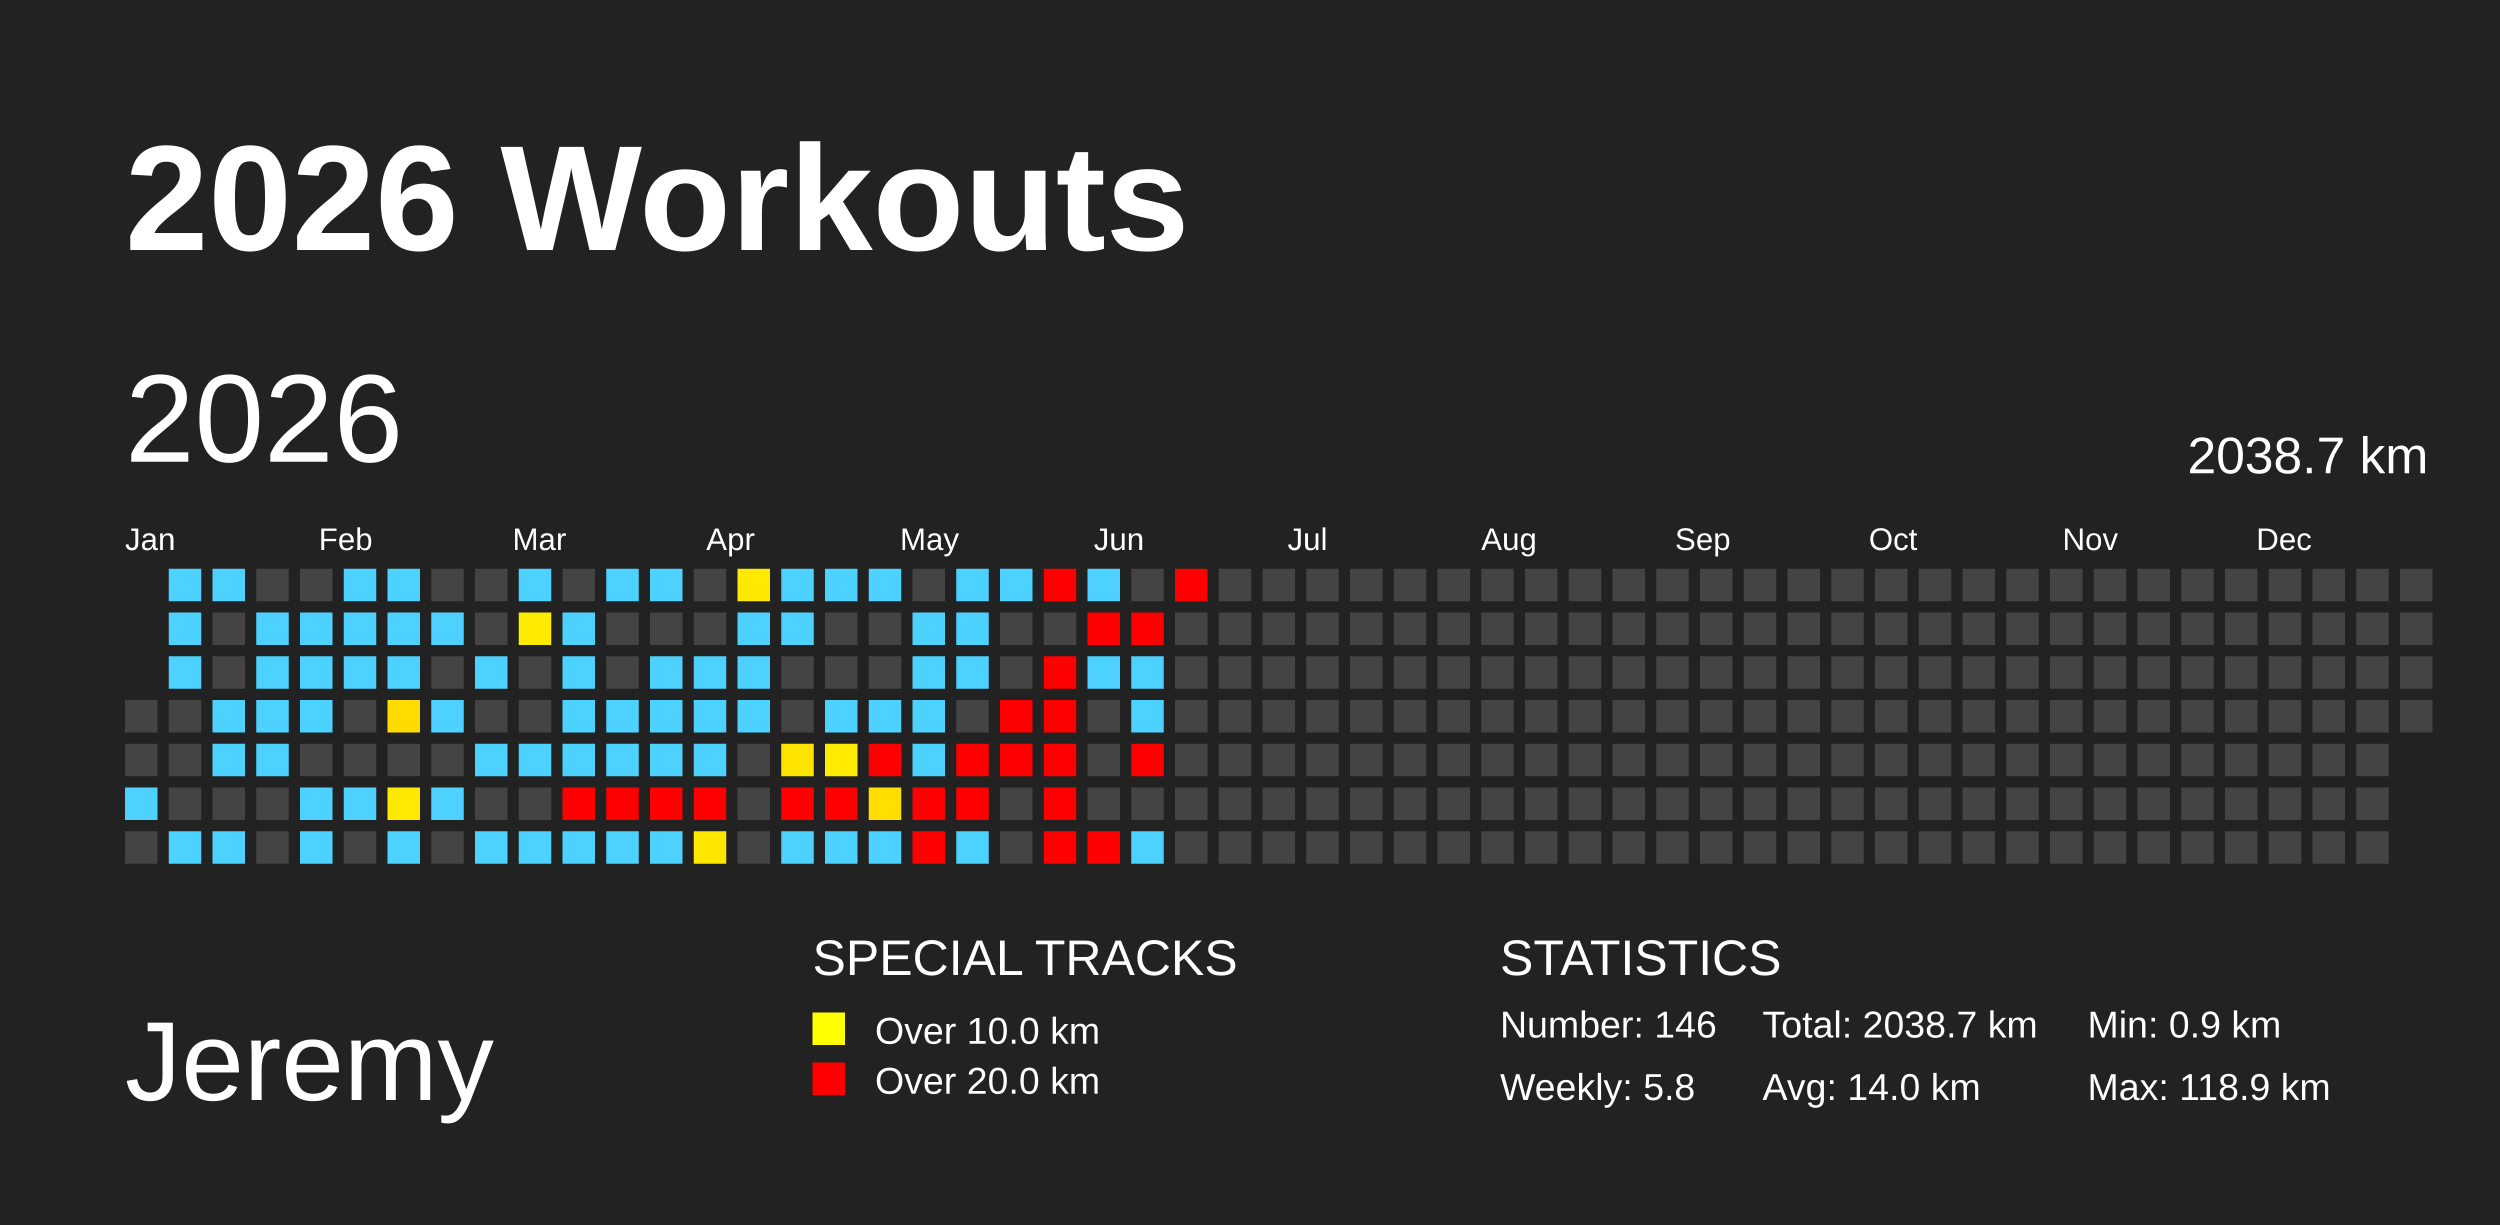
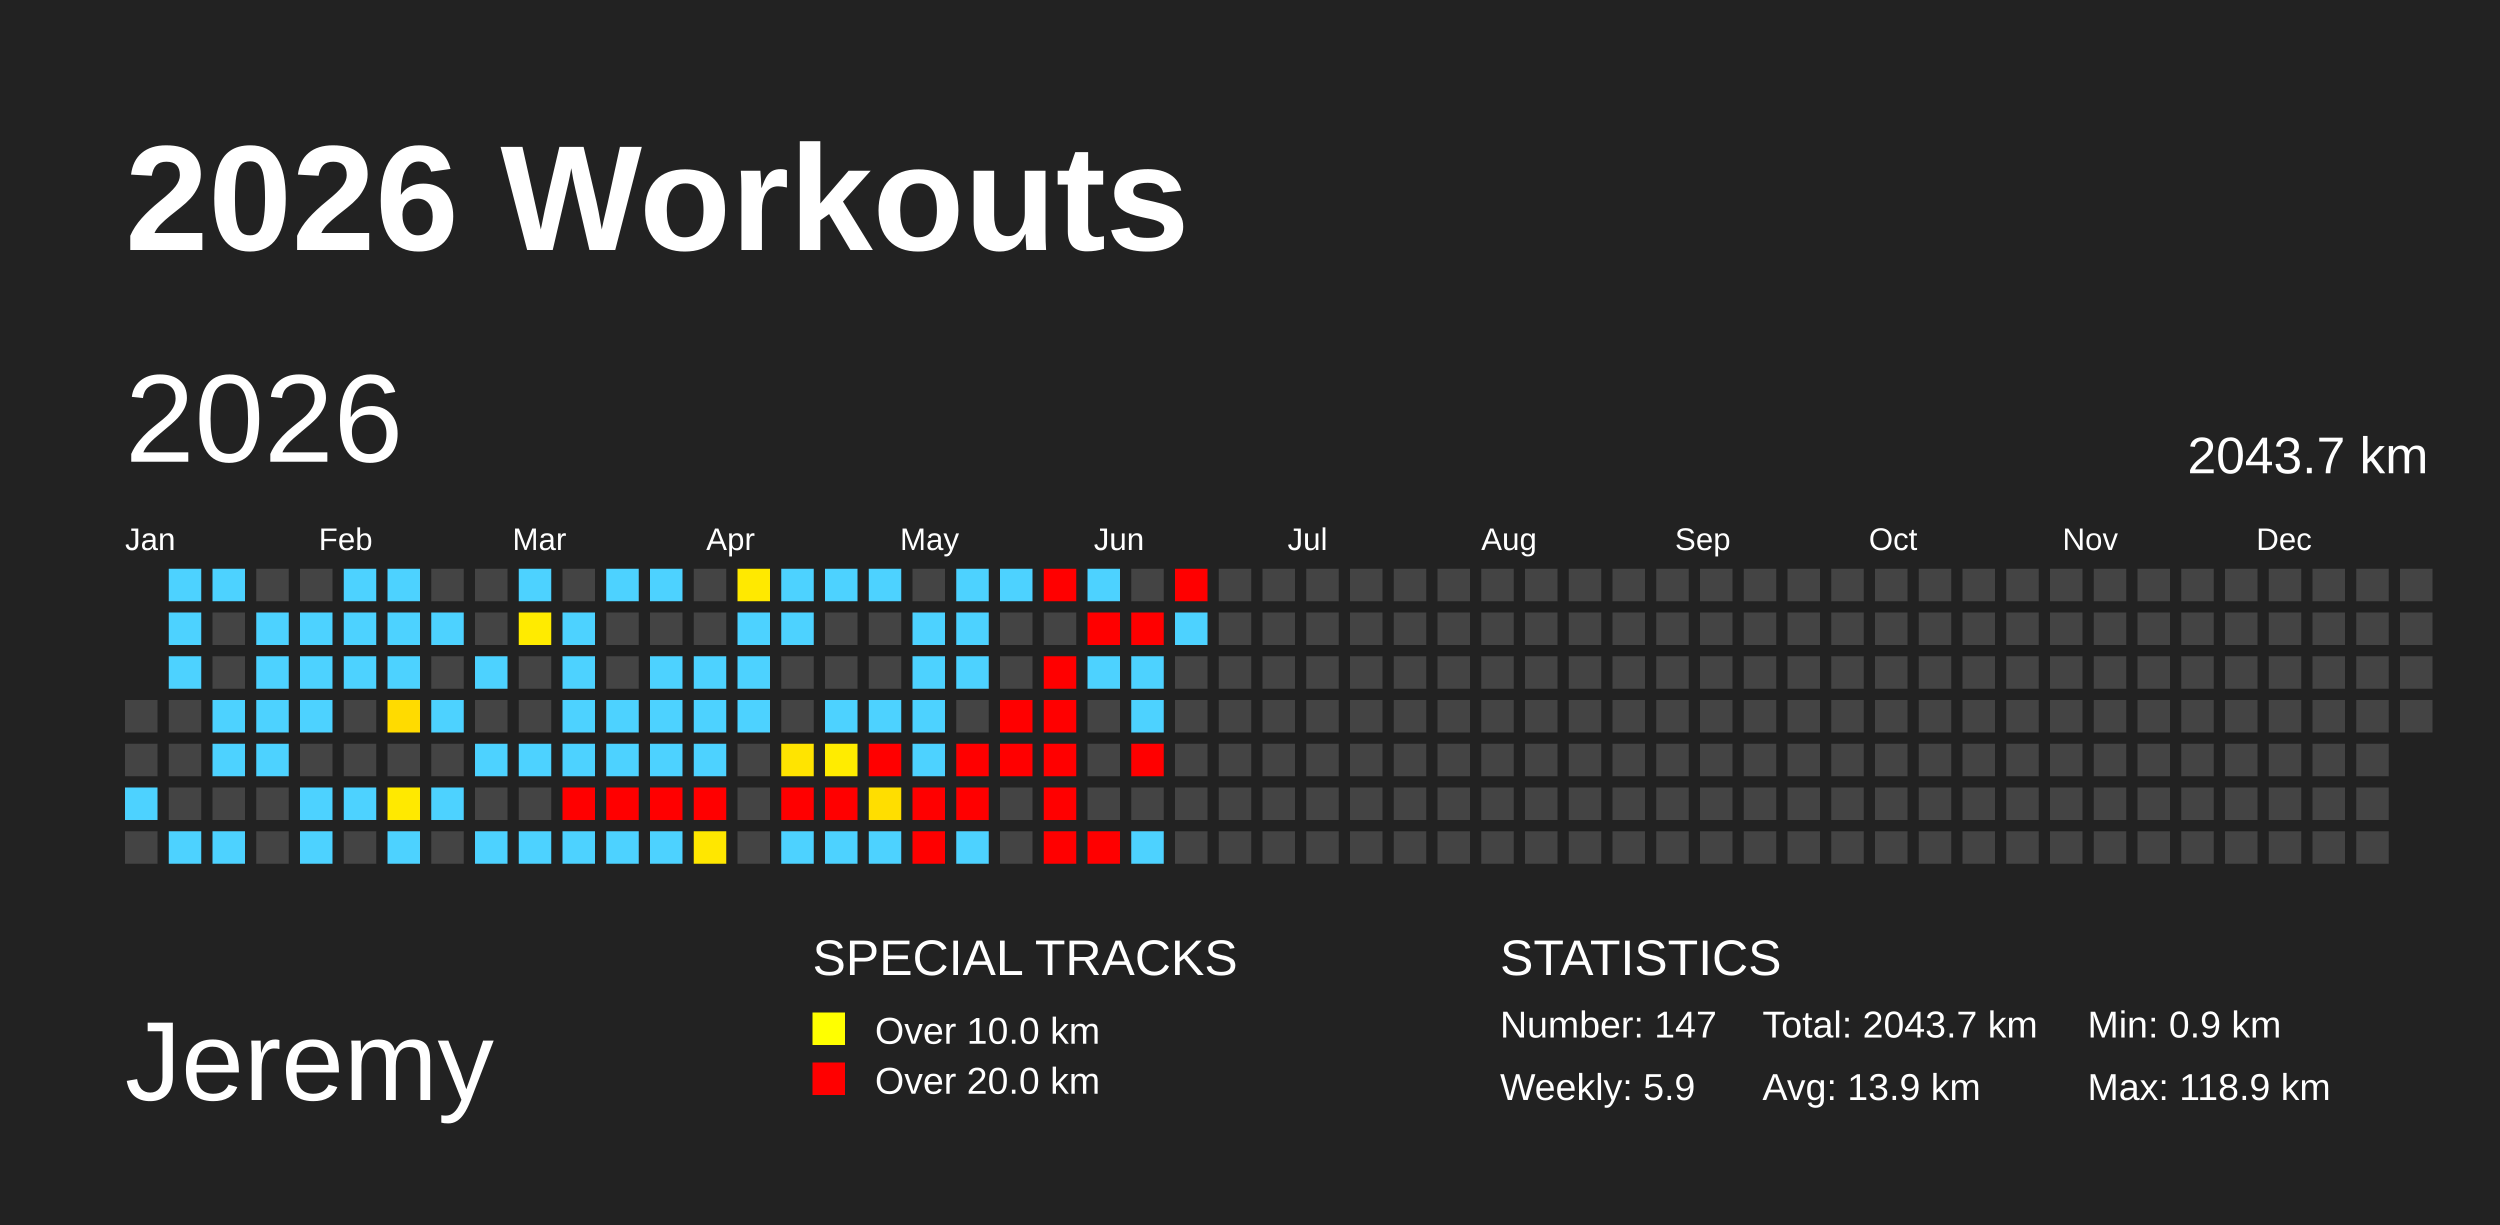
<svg xmlns="http://www.w3.org/2000/svg" baseProfile="full" height="98mm" version="1.1" viewBox="0,0,200,98" width="200mm">
  <defs />
  <rect fill="#222222" height="98" width="200" x="0" y="0" />
  <text fill="#FFFFFF" style="font-size:12px; font-family:Arial; font-weight:bold;" x="10" y="20">2026 Workouts</text>
  <text fill="#FFFFFF" style="font-size:9px; font-family:Arial" x="10" y="88">Jeremy</text>
  <text fill="#FFFFFF" style="font-size:4px; font-family:Arial" x="65" y="78">SPECIAL TRACKS</text>
  <rect fill="yellow" height="2.6" width="2.6" x="65" y="81" />
  <text fill="#FFFFFF" style="font-size:3px; font-family:Arial" x="70" y="83.5">Over 10.0 km</text>
  <rect fill="red" height="2.6" width="2.6" x="65" y="85" />
  <text fill="#FFFFFF" style="font-size:3px; font-family:Arial" x="70" y="87.5">Over 20.0 km</text>
  <text fill="#FFFFFF" style="font-size:4px; font-family:Arial" x="120" y="78">STATISTICS</text>
-   <text fill="#FFFFFF" style="font-size:3px; font-family:Arial" x="120" y="83">Number: 146</text>
-   <text fill="#FFFFFF" style="font-size:3px; font-family:Arial" x="120" y="88">Weekly: 5.8</text>
-   <text fill="#FFFFFF" style="font-size:3px; font-family:Arial" x="141" y="83">Total: 2038.7 km</text>
-   <text fill="#FFFFFF" style="font-size:3px; font-family:Arial" x="141" y="88">Avg: 14.0 km</text>
+   <text fill="#FFFFFF" style="font-size:3px; font-family:Arial" x="120" y="83">Number: 147</text>
+   <text fill="#FFFFFF" style="font-size:3px; font-family:Arial" x="120" y="88">Weekly: 5.9</text>
+   <text fill="#FFFFFF" style="font-size:3px; font-family:Arial" x="141" y="83">Total: 2043.7 km</text>
+   <text fill="#FFFFFF" style="font-size:3px; font-family:Arial" x="141" y="88">Avg: 13.9 km</text>
  <text fill="#FFFFFF" style="font-size:3px; font-family:Arial" x="167" y="83">Min: 0.9 km</text>
  <text fill="#FFFFFF" style="font-size:3px; font-family:Arial" x="167" y="88">Max: 118.9 km</text>
  <text dominant-baseline="hanging" fill="#FFFFFF" style="font-size:10.0px; font-family:Arial;" x="10" y="30">2026</text>
-   <text dominant-baseline="hanging" fill="#FFFFFF" style="font-size:4.125px; font-family:Arial;" x="175" y="35">2038.7 km</text>
+   <text dominant-baseline="hanging" fill="#FFFFFF" style="font-size:4.125px; font-family:Arial;" x="175" y="35">2043.7 km</text>
  <text fill="#FFFFFF" style="font-size:2.5px; font-family:Arial" x="10.0" y="44">Jan</text>
  <text fill="#FFFFFF" style="font-size:2.5px; font-family:Arial" x="25.5" y="44">Feb</text>
  <text fill="#FFFFFF" style="font-size:2.5px; font-family:Arial" x="41.0" y="44">Mar</text>
  <text fill="#FFFFFF" style="font-size:2.5px; font-family:Arial" x="56.5" y="44">Apr</text>
  <text fill="#FFFFFF" style="font-size:2.5px; font-family:Arial" x="72.0" y="44">May</text>
  <text fill="#FFFFFF" style="font-size:2.5px; font-family:Arial" x="87.5" y="44">Jun</text>
  <text fill="#FFFFFF" style="font-size:2.5px; font-family:Arial" x="103.0" y="44">Jul</text>
  <text fill="#FFFFFF" style="font-size:2.5px; font-family:Arial" x="118.5" y="44">Aug</text>
  <text fill="#FFFFFF" style="font-size:2.5px; font-family:Arial" x="134.0" y="44">Sep</text>
  <text fill="#FFFFFF" style="font-size:2.5px; font-family:Arial" x="149.5" y="44">Oct</text>
  <text fill="#FFFFFF" style="font-size:2.5px; font-family:Arial" x="165.0" y="44">Nov</text>
  <text fill="#FFFFFF" style="font-size:2.5px; font-family:Arial" x="180.5" y="44">Dec</text>
  <rect fill="#444444" height="2.6" width="2.6" x="10.0" y="56.0" />
  <rect fill="#444444" height="2.6" width="2.6" x="10.0" y="59.5" />
  <rect fill="#4dd2ff" height="2.6" width="2.6" x="10.0" y="63.0" />
  <rect fill="#444444" height="2.6" width="2.6" x="10.0" y="66.5" />
  <rect fill="#4dd2ff" height="2.6" width="2.6" x="13.5" y="45.5" />
  <rect fill="#4dd2ff" height="2.6" width="2.6" x="13.5" y="49.0" />
  <rect fill="#4dd2ff" height="2.6" width="2.6" x="13.5" y="52.5" />
  <rect fill="#444444" height="2.6" width="2.6" x="13.5" y="56.0" />
  <rect fill="#444444" height="2.6" width="2.6" x="13.5" y="59.5" />
  <rect fill="#444444" height="2.6" width="2.6" x="13.5" y="63.0" />
  <rect fill="#4dd2ff" height="2.6" width="2.6" x="13.5" y="66.5" />
  <rect fill="#4dd2ff" height="2.6" width="2.6" x="17.0" y="45.5" />
  <rect fill="#444444" height="2.6" width="2.6" x="17.0" y="49.0" />
  <rect fill="#444444" height="2.6" width="2.6" x="17.0" y="52.5" />
  <rect fill="#4dd2ff" height="2.6" width="2.6" x="17.0" y="56.0" />
  <rect fill="#4dd2ff" height="2.6" width="2.6" x="17.0" y="59.5" />
  <rect fill="#444444" height="2.6" width="2.6" x="17.0" y="63.0" />
  <rect fill="#4dd2ff" height="2.6" width="2.6" x="17.0" y="66.5" />
  <rect fill="#444444" height="2.6" width="2.6" x="20.5" y="45.5" />
  <rect fill="#4dd2ff" height="2.6" width="2.6" x="20.5" y="49.0" />
  <rect fill="#4dd2ff" height="2.6" width="2.6" x="20.5" y="52.5" />
  <rect fill="#4dd2ff" height="2.6" width="2.6" x="20.5" y="56.0" />
  <rect fill="#4dd2ff" height="2.6" width="2.6" x="20.5" y="59.5" />
  <rect fill="#444444" height="2.6" width="2.6" x="20.5" y="63.0" />
  <rect fill="#444444" height="2.6" width="2.6" x="20.5" y="66.5" />
  <rect fill="#444444" height="2.6" width="2.6" x="24.0" y="45.5" />
  <rect fill="#4dd2ff" height="2.6" width="2.6" x="24.0" y="49.0" />
  <rect fill="#4dd2ff" height="2.6" width="2.6" x="24.0" y="52.5" />
  <rect fill="#4dd2ff" height="2.6" width="2.6" x="24.0" y="56.0" />
  <rect fill="#444444" height="2.6" width="2.6" x="24.0" y="59.5" />
  <rect fill="#4dd2ff" height="2.6" width="2.6" x="24.0" y="63.0" />
  <rect fill="#4dd2ff" height="2.6" width="2.6" x="24.0" y="66.5" />
  <rect fill="#4dd2ff" height="2.6" width="2.6" x="27.5" y="45.5" />
  <rect fill="#4dd2ff" height="2.6" width="2.6" x="27.5" y="49.0" />
  <rect fill="#4dd2ff" height="2.6" width="2.6" x="27.5" y="52.5" />
  <rect fill="#444444" height="2.6" width="2.6" x="27.5" y="56.0" />
  <rect fill="#444444" height="2.6" width="2.6" x="27.5" y="59.5" />
  <rect fill="#4dd2ff" height="2.6" width="2.6" x="27.5" y="63.0" />
  <rect fill="#444444" height="2.6" width="2.6" x="27.5" y="66.5" />
  <rect fill="#4dd2ff" height="2.6" width="2.6" x="31.0" y="45.5" />
  <rect fill="#4dd2ff" height="2.6" width="2.6" x="31.0" y="49.0" />
  <rect fill="#4dd2ff" height="2.6" width="2.6" x="31.0" y="52.5" />
  <rect fill="#ffdb00" height="2.6" width="2.6" x="31.0" y="56.0" />
  <rect fill="#444444" height="2.6" width="2.6" x="31.0" y="59.5" />
  <rect fill="#ffe900" height="2.6" width="2.6" x="31.0" y="63.0" />
  <rect fill="#4dd2ff" height="2.6" width="2.6" x="31.0" y="66.5" />
  <rect fill="#444444" height="2.6" width="2.6" x="34.5" y="45.5" />
  <rect fill="#4dd2ff" height="2.6" width="2.6" x="34.5" y="49.0" />
  <rect fill="#444444" height="2.6" width="2.6" x="34.5" y="52.5" />
  <rect fill="#4dd2ff" height="2.6" width="2.6" x="34.5" y="56.0" />
  <rect fill="#444444" height="2.6" width="2.6" x="34.5" y="59.5" />
  <rect fill="#4dd2ff" height="2.6" width="2.6" x="34.5" y="63.0" />
  <rect fill="#444444" height="2.6" width="2.6" x="34.5" y="66.5" />
  <rect fill="#444444" height="2.6" width="2.6" x="38.0" y="45.5" />
  <rect fill="#444444" height="2.6" width="2.6" x="38.0" y="49.0" />
  <rect fill="#4dd2ff" height="2.6" width="2.6" x="38.0" y="52.5" />
  <rect fill="#444444" height="2.6" width="2.6" x="38.0" y="56.0" />
  <rect fill="#4dd2ff" height="2.6" width="2.6" x="38.0" y="59.5" />
  <rect fill="#444444" height="2.6" width="2.6" x="38.0" y="63.0" />
  <rect fill="#4dd2ff" height="2.6" width="2.6" x="38.0" y="66.5" />
  <rect fill="#4dd2ff" height="2.6" width="2.6" x="41.5" y="45.5" />
  <rect fill="#ffeb00" height="2.6" width="2.6" x="41.5" y="49.0" />
  <rect fill="#444444" height="2.6" width="2.6" x="41.5" y="52.5" />
  <rect fill="#444444" height="2.6" width="2.6" x="41.5" y="56.0" />
  <rect fill="#4dd2ff" height="2.6" width="2.6" x="41.5" y="59.5" />
  <rect fill="#444444" height="2.6" width="2.6" x="41.5" y="63.0" />
  <rect fill="#4dd2ff" height="2.6" width="2.6" x="41.5" y="66.5" />
  <rect fill="#444444" height="2.6" width="2.6" x="45.0" y="45.5" />
  <rect fill="#4dd2ff" height="2.6" width="2.6" x="45.0" y="49.0" />
  <rect fill="#4dd2ff" height="2.6" width="2.6" x="45.0" y="52.5" />
  <rect fill="#4dd2ff" height="2.6" width="2.6" x="45.0" y="56.0" />
  <rect fill="#4dd2ff" height="2.6" width="2.6" x="45.0" y="59.5" />
  <rect fill="red" height="2.6" width="2.6" x="45.0" y="63.0" />
  <rect fill="#4dd2ff" height="2.6" width="2.6" x="45.0" y="66.5" />
  <rect fill="#4dd2ff" height="2.6" width="2.6" x="48.5" y="45.5" />
  <rect fill="#444444" height="2.6" width="2.6" x="48.5" y="49.0" />
  <rect fill="#444444" height="2.6" width="2.6" x="48.5" y="52.5" />
  <rect fill="#4dd2ff" height="2.6" width="2.6" x="48.5" y="56.0" />
  <rect fill="#4dd2ff" height="2.6" width="2.6" x="48.5" y="59.5" />
  <rect fill="red" height="2.6" width="2.6" x="48.5" y="63.0" />
  <rect fill="#4dd2ff" height="2.6" width="2.6" x="48.5" y="66.5" />
  <rect fill="#4dd2ff" height="2.6" width="2.6" x="52.0" y="45.5" />
  <rect fill="#444444" height="2.6" width="2.6" x="52.0" y="49.0" />
  <rect fill="#4dd2ff" height="2.6" width="2.6" x="52.0" y="52.5" />
  <rect fill="#4dd2ff" height="2.6" width="2.6" x="52.0" y="56.0" />
  <rect fill="#4dd2ff" height="2.6" width="2.6" x="52.0" y="59.5" />
  <rect fill="red" height="2.6" width="2.6" x="52.0" y="63.0" />
  <rect fill="#4dd2ff" height="2.6" width="2.6" x="52.0" y="66.5" />
  <rect fill="#444444" height="2.6" width="2.6" x="55.5" y="45.5" />
  <rect fill="#444444" height="2.6" width="2.6" x="55.5" y="49.0" />
  <rect fill="#4dd2ff" height="2.6" width="2.6" x="55.5" y="52.5" />
  <rect fill="#4dd2ff" height="2.6" width="2.6" x="55.5" y="56.0" />
  <rect fill="#4dd2ff" height="2.6" width="2.6" x="55.5" y="59.5" />
  <rect fill="red" height="2.6" width="2.6" x="55.5" y="63.0" />
  <rect fill="#ffe700" height="2.6" width="2.6" x="55.5" y="66.5" />
  <rect fill="#ffe900" height="2.6" width="2.6" x="59.0" y="45.5" />
  <rect fill="#4dd2ff" height="2.6" width="2.6" x="59.0" y="49.0" />
  <rect fill="#4dd2ff" height="2.6" width="2.6" x="59.0" y="52.5" />
  <rect fill="#4dd2ff" height="2.6" width="2.6" x="59.0" y="56.0" />
  <rect fill="#444444" height="2.6" width="2.6" x="59.0" y="59.5" />
  <rect fill="#444444" height="2.6" width="2.6" x="59.0" y="63.0" />
  <rect fill="#444444" height="2.6" width="2.6" x="59.0" y="66.5" />
  <rect fill="#4dd2ff" height="2.6" width="2.6" x="62.5" y="45.5" />
  <rect fill="#4dd2ff" height="2.6" width="2.6" x="62.5" y="49.0" />
  <rect fill="#444444" height="2.6" width="2.6" x="62.5" y="52.5" />
  <rect fill="#444444" height="2.6" width="2.6" x="62.5" y="56.0" />
  <rect fill="#ffe400" height="2.6" width="2.6" x="62.5" y="59.5" />
  <rect fill="red" height="2.6" width="2.6" x="62.5" y="63.0" />
  <rect fill="#4dd2ff" height="2.6" width="2.6" x="62.5" y="66.5" />
  <rect fill="#4dd2ff" height="2.6" width="2.6" x="66.0" y="45.5" />
  <rect fill="#444444" height="2.6" width="2.6" x="66.0" y="49.0" />
  <rect fill="#444444" height="2.6" width="2.6" x="66.0" y="52.5" />
  <rect fill="#4dd2ff" height="2.6" width="2.6" x="66.0" y="56.0" />
  <rect fill="#ffec00" height="2.6" width="2.6" x="66.0" y="59.5" />
  <rect fill="red" height="2.6" width="2.6" x="66.0" y="63.0" />
  <rect fill="#4dd2ff" height="2.6" width="2.6" x="66.0" y="66.5" />
  <rect fill="#4dd2ff" height="2.6" width="2.6" x="69.5" y="45.5" />
  <rect fill="#444444" height="2.6" width="2.6" x="69.5" y="49.0" />
  <rect fill="#444444" height="2.6" width="2.6" x="69.5" y="52.5" />
  <rect fill="#4dd2ff" height="2.6" width="2.6" x="69.5" y="56.0" />
  <rect fill="red" height="2.6" width="2.6" x="69.5" y="59.5" />
  <rect fill="#ffde00" height="2.6" width="2.6" x="69.5" y="63.0" />
  <rect fill="#4dd2ff" height="2.6" width="2.6" x="69.5" y="66.5" />
  <rect fill="#444444" height="2.6" width="2.6" x="73.0" y="45.5" />
  <rect fill="#4dd2ff" height="2.6" width="2.6" x="73.0" y="49.0" />
  <rect fill="#4dd2ff" height="2.6" width="2.6" x="73.0" y="52.5" />
  <rect fill="#4dd2ff" height="2.6" width="2.6" x="73.0" y="56.0" />
  <rect fill="#4dd2ff" height="2.6" width="2.6" x="73.0" y="59.5" />
  <rect fill="red" height="2.6" width="2.6" x="73.0" y="63.0" />
  <rect fill="red" height="2.6" width="2.6" x="73.0" y="66.5" />
  <rect fill="#4dd2ff" height="2.6" width="2.6" x="76.5" y="45.5" />
  <rect fill="#4dd2ff" height="2.6" width="2.6" x="76.5" y="49.0" />
  <rect fill="#4dd2ff" height="2.6" width="2.6" x="76.5" y="52.5" />
  <rect fill="#444444" height="2.6" width="2.6" x="76.5" y="56.0" />
  <rect fill="red" height="2.6" width="2.6" x="76.5" y="59.5" />
  <rect fill="red" height="2.6" width="2.6" x="76.5" y="63.0" />
  <rect fill="#4dd2ff" height="2.6" width="2.6" x="76.5" y="66.5" />
  <rect fill="#4dd2ff" height="2.6" width="2.6" x="80.0" y="45.5" />
  <rect fill="#444444" height="2.6" width="2.6" x="80.0" y="49.0" />
  <rect fill="#444444" height="2.6" width="2.6" x="80.0" y="52.5" />
  <rect fill="red" height="2.6" width="2.6" x="80.0" y="56.0" />
  <rect fill="red" height="2.6" width="2.6" x="80.0" y="59.5" />
  <rect fill="#444444" height="2.6" width="2.6" x="80.0" y="63.0" />
  <rect fill="#444444" height="2.6" width="2.6" x="80.0" y="66.5" />
  <rect fill="red" height="2.6" width="2.6" x="83.5" y="45.5" />
  <rect fill="#444444" height="2.6" width="2.6" x="83.5" y="49.0" />
  <rect fill="red" height="2.6" width="2.6" x="83.5" y="52.5" />
  <rect fill="red" height="2.6" width="2.6" x="83.5" y="56.0" />
  <rect fill="red" height="2.6" width="2.6" x="83.5" y="59.5" />
  <rect fill="red" height="2.6" width="2.6" x="83.5" y="63.0" />
  <rect fill="red" height="2.6" width="2.6" x="83.5" y="66.5" />
  <rect fill="#4dd2ff" height="2.6" width="2.6" x="87.0" y="45.5" />
  <rect fill="red" height="2.6" width="2.6" x="87.0" y="49.0" />
  <rect fill="#4dd2ff" height="2.6" width="2.6" x="87.0" y="52.5" />
  <rect fill="#444444" height="2.6" width="2.6" x="87.0" y="56.0" />
  <rect fill="#444444" height="2.6" width="2.6" x="87.0" y="59.5" />
  <rect fill="#444444" height="2.6" width="2.6" x="87.0" y="63.0" />
  <rect fill="red" height="2.6" width="2.6" x="87.0" y="66.5" />
  <rect fill="#444444" height="2.6" width="2.6" x="90.5" y="45.5" />
  <rect fill="red" height="2.6" width="2.6" x="90.5" y="49.0" />
  <rect fill="#4dd2ff" height="2.6" width="2.6" x="90.5" y="52.5" />
  <rect fill="#4dd2ff" height="2.6" width="2.6" x="90.5" y="56.0" />
  <rect fill="red" height="2.6" width="2.6" x="90.5" y="59.5" />
  <rect fill="#444444" height="2.6" width="2.6" x="90.5" y="63.0" />
  <rect fill="#4dd2ff" height="2.6" width="2.6" x="90.5" y="66.5" />
  <rect fill="red" height="2.6" width="2.6" x="94.0" y="45.5" />
-   <rect fill="#444444" height="2.6" width="2.6" x="94.0" y="49.0" />
+   <rect fill="#4dd2ff" height="2.6" width="2.6" x="94.0" y="49.0" />
  <rect fill="#444444" height="2.6" width="2.6" x="94.0" y="52.5" />
  <rect fill="#444444" height="2.6" width="2.6" x="94.0" y="56.0" />
  <rect fill="#444444" height="2.6" width="2.6" x="94.0" y="59.5" />
  <rect fill="#444444" height="2.6" width="2.6" x="94.0" y="63.0" />
  <rect fill="#444444" height="2.6" width="2.6" x="94.0" y="66.5" />
  <rect fill="#444444" height="2.6" width="2.6" x="97.5" y="45.5" />
  <rect fill="#444444" height="2.6" width="2.6" x="97.5" y="49.0" />
  <rect fill="#444444" height="2.6" width="2.6" x="97.5" y="52.5" />
  <rect fill="#444444" height="2.6" width="2.6" x="97.5" y="56.0" />
  <rect fill="#444444" height="2.6" width="2.6" x="97.5" y="59.5" />
  <rect fill="#444444" height="2.6" width="2.6" x="97.5" y="63.0" />
  <rect fill="#444444" height="2.6" width="2.6" x="97.5" y="66.5" />
  <rect fill="#444444" height="2.6" width="2.6" x="101.0" y="45.5" />
  <rect fill="#444444" height="2.6" width="2.6" x="101.0" y="49.0" />
  <rect fill="#444444" height="2.6" width="2.6" x="101.0" y="52.5" />
  <rect fill="#444444" height="2.6" width="2.6" x="101.0" y="56.0" />
  <rect fill="#444444" height="2.6" width="2.6" x="101.0" y="59.5" />
  <rect fill="#444444" height="2.6" width="2.6" x="101.0" y="63.0" />
  <rect fill="#444444" height="2.6" width="2.6" x="101.0" y="66.5" />
  <rect fill="#444444" height="2.6" width="2.6" x="104.5" y="45.5" />
  <rect fill="#444444" height="2.6" width="2.6" x="104.5" y="49.0" />
  <rect fill="#444444" height="2.6" width="2.6" x="104.5" y="52.5" />
  <rect fill="#444444" height="2.6" width="2.6" x="104.5" y="56.0" />
  <rect fill="#444444" height="2.6" width="2.6" x="104.5" y="59.5" />
  <rect fill="#444444" height="2.6" width="2.6" x="104.5" y="63.0" />
  <rect fill="#444444" height="2.6" width="2.6" x="104.5" y="66.5" />
  <rect fill="#444444" height="2.6" width="2.6" x="108.0" y="45.5" />
  <rect fill="#444444" height="2.6" width="2.6" x="108.0" y="49.0" />
  <rect fill="#444444" height="2.6" width="2.6" x="108.0" y="52.5" />
  <rect fill="#444444" height="2.6" width="2.6" x="108.0" y="56.0" />
  <rect fill="#444444" height="2.6" width="2.6" x="108.0" y="59.5" />
  <rect fill="#444444" height="2.6" width="2.6" x="108.0" y="63.0" />
  <rect fill="#444444" height="2.6" width="2.6" x="108.0" y="66.5" />
  <rect fill="#444444" height="2.6" width="2.6" x="111.5" y="45.5" />
  <rect fill="#444444" height="2.6" width="2.6" x="111.5" y="49.0" />
  <rect fill="#444444" height="2.6" width="2.6" x="111.5" y="52.5" />
  <rect fill="#444444" height="2.6" width="2.6" x="111.5" y="56.0" />
  <rect fill="#444444" height="2.6" width="2.6" x="111.5" y="59.5" />
  <rect fill="#444444" height="2.6" width="2.6" x="111.5" y="63.0" />
  <rect fill="#444444" height="2.6" width="2.6" x="111.5" y="66.5" />
  <rect fill="#444444" height="2.6" width="2.6" x="115.0" y="45.5" />
  <rect fill="#444444" height="2.6" width="2.6" x="115.0" y="49.0" />
  <rect fill="#444444" height="2.6" width="2.6" x="115.0" y="52.5" />
  <rect fill="#444444" height="2.6" width="2.6" x="115.0" y="56.0" />
  <rect fill="#444444" height="2.6" width="2.6" x="115.0" y="59.5" />
  <rect fill="#444444" height="2.6" width="2.6" x="115.0" y="63.0" />
  <rect fill="#444444" height="2.6" width="2.6" x="115.0" y="66.5" />
  <rect fill="#444444" height="2.6" width="2.6" x="118.5" y="45.5" />
  <rect fill="#444444" height="2.6" width="2.6" x="118.5" y="49.0" />
  <rect fill="#444444" height="2.6" width="2.6" x="118.5" y="52.5" />
  <rect fill="#444444" height="2.6" width="2.6" x="118.5" y="56.0" />
  <rect fill="#444444" height="2.6" width="2.6" x="118.5" y="59.5" />
  <rect fill="#444444" height="2.6" width="2.6" x="118.5" y="63.0" />
  <rect fill="#444444" height="2.6" width="2.6" x="118.5" y="66.5" />
  <rect fill="#444444" height="2.6" width="2.6" x="122.0" y="45.5" />
  <rect fill="#444444" height="2.6" width="2.6" x="122.0" y="49.0" />
  <rect fill="#444444" height="2.6" width="2.6" x="122.0" y="52.5" />
  <rect fill="#444444" height="2.6" width="2.6" x="122.0" y="56.0" />
  <rect fill="#444444" height="2.6" width="2.6" x="122.0" y="59.5" />
  <rect fill="#444444" height="2.6" width="2.6" x="122.0" y="63.0" />
  <rect fill="#444444" height="2.6" width="2.6" x="122.0" y="66.5" />
  <rect fill="#444444" height="2.6" width="2.6" x="125.5" y="45.5" />
  <rect fill="#444444" height="2.6" width="2.6" x="125.5" y="49.0" />
  <rect fill="#444444" height="2.6" width="2.6" x="125.5" y="52.5" />
  <rect fill="#444444" height="2.6" width="2.6" x="125.5" y="56.0" />
  <rect fill="#444444" height="2.6" width="2.6" x="125.5" y="59.5" />
  <rect fill="#444444" height="2.6" width="2.6" x="125.5" y="63.0" />
  <rect fill="#444444" height="2.6" width="2.6" x="125.5" y="66.5" />
  <rect fill="#444444" height="2.6" width="2.6" x="129.0" y="45.5" />
  <rect fill="#444444" height="2.6" width="2.6" x="129.0" y="49.0" />
  <rect fill="#444444" height="2.6" width="2.6" x="129.0" y="52.5" />
  <rect fill="#444444" height="2.6" width="2.6" x="129.0" y="56.0" />
  <rect fill="#444444" height="2.6" width="2.6" x="129.0" y="59.5" />
  <rect fill="#444444" height="2.6" width="2.6" x="129.0" y="63.0" />
  <rect fill="#444444" height="2.6" width="2.6" x="129.0" y="66.5" />
  <rect fill="#444444" height="2.6" width="2.6" x="132.5" y="45.5" />
  <rect fill="#444444" height="2.6" width="2.6" x="132.5" y="49.0" />
  <rect fill="#444444" height="2.6" width="2.6" x="132.5" y="52.5" />
  <rect fill="#444444" height="2.6" width="2.6" x="132.5" y="56.0" />
  <rect fill="#444444" height="2.6" width="2.6" x="132.5" y="59.5" />
  <rect fill="#444444" height="2.6" width="2.6" x="132.5" y="63.0" />
  <rect fill="#444444" height="2.6" width="2.6" x="132.5" y="66.5" />
  <rect fill="#444444" height="2.6" width="2.6" x="136.0" y="45.5" />
  <rect fill="#444444" height="2.6" width="2.6" x="136.0" y="49.0" />
  <rect fill="#444444" height="2.6" width="2.6" x="136.0" y="52.5" />
  <rect fill="#444444" height="2.6" width="2.6" x="136.0" y="56.0" />
  <rect fill="#444444" height="2.6" width="2.6" x="136.0" y="59.5" />
  <rect fill="#444444" height="2.6" width="2.6" x="136.0" y="63.0" />
  <rect fill="#444444" height="2.6" width="2.6" x="136.0" y="66.5" />
  <rect fill="#444444" height="2.6" width="2.6" x="139.5" y="45.5" />
  <rect fill="#444444" height="2.6" width="2.6" x="139.5" y="49.0" />
  <rect fill="#444444" height="2.6" width="2.6" x="139.5" y="52.5" />
  <rect fill="#444444" height="2.6" width="2.6" x="139.5" y="56.0" />
  <rect fill="#444444" height="2.6" width="2.6" x="139.5" y="59.5" />
  <rect fill="#444444" height="2.6" width="2.6" x="139.5" y="63.0" />
  <rect fill="#444444" height="2.6" width="2.6" x="139.5" y="66.5" />
  <rect fill="#444444" height="2.6" width="2.6" x="143.0" y="45.5" />
  <rect fill="#444444" height="2.6" width="2.6" x="143.0" y="49.0" />
  <rect fill="#444444" height="2.6" width="2.6" x="143.0" y="52.5" />
  <rect fill="#444444" height="2.6" width="2.6" x="143.0" y="56.0" />
  <rect fill="#444444" height="2.6" width="2.6" x="143.0" y="59.5" />
  <rect fill="#444444" height="2.6" width="2.6" x="143.0" y="63.0" />
  <rect fill="#444444" height="2.6" width="2.6" x="143.0" y="66.5" />
  <rect fill="#444444" height="2.6" width="2.6" x="146.5" y="45.5" />
  <rect fill="#444444" height="2.6" width="2.6" x="146.5" y="49.0" />
  <rect fill="#444444" height="2.6" width="2.6" x="146.5" y="52.5" />
  <rect fill="#444444" height="2.6" width="2.6" x="146.5" y="56.0" />
  <rect fill="#444444" height="2.6" width="2.6" x="146.5" y="59.5" />
  <rect fill="#444444" height="2.6" width="2.6" x="146.5" y="63.0" />
  <rect fill="#444444" height="2.6" width="2.6" x="146.5" y="66.5" />
  <rect fill="#444444" height="2.6" width="2.6" x="150.0" y="45.5" />
  <rect fill="#444444" height="2.6" width="2.6" x="150.0" y="49.0" />
  <rect fill="#444444" height="2.6" width="2.6" x="150.0" y="52.5" />
  <rect fill="#444444" height="2.6" width="2.6" x="150.0" y="56.0" />
  <rect fill="#444444" height="2.6" width="2.6" x="150.0" y="59.5" />
  <rect fill="#444444" height="2.6" width="2.6" x="150.0" y="63.0" />
  <rect fill="#444444" height="2.6" width="2.6" x="150.0" y="66.5" />
  <rect fill="#444444" height="2.6" width="2.6" x="153.5" y="45.5" />
  <rect fill="#444444" height="2.6" width="2.6" x="153.5" y="49.0" />
  <rect fill="#444444" height="2.6" width="2.6" x="153.5" y="52.5" />
  <rect fill="#444444" height="2.6" width="2.6" x="153.5" y="56.0" />
  <rect fill="#444444" height="2.6" width="2.6" x="153.5" y="59.5" />
  <rect fill="#444444" height="2.6" width="2.6" x="153.5" y="63.0" />
  <rect fill="#444444" height="2.6" width="2.6" x="153.5" y="66.5" />
  <rect fill="#444444" height="2.6" width="2.6" x="157.0" y="45.5" />
  <rect fill="#444444" height="2.6" width="2.6" x="157.0" y="49.0" />
  <rect fill="#444444" height="2.6" width="2.6" x="157.0" y="52.5" />
  <rect fill="#444444" height="2.6" width="2.6" x="157.0" y="56.0" />
  <rect fill="#444444" height="2.6" width="2.6" x="157.0" y="59.5" />
  <rect fill="#444444" height="2.6" width="2.6" x="157.0" y="63.0" />
  <rect fill="#444444" height="2.6" width="2.6" x="157.0" y="66.5" />
  <rect fill="#444444" height="2.6" width="2.6" x="160.5" y="45.5" />
  <rect fill="#444444" height="2.6" width="2.6" x="160.5" y="49.0" />
  <rect fill="#444444" height="2.6" width="2.6" x="160.5" y="52.5" />
  <rect fill="#444444" height="2.6" width="2.6" x="160.5" y="56.0" />
  <rect fill="#444444" height="2.6" width="2.6" x="160.5" y="59.5" />
  <rect fill="#444444" height="2.6" width="2.6" x="160.5" y="63.0" />
  <rect fill="#444444" height="2.6" width="2.6" x="160.5" y="66.5" />
  <rect fill="#444444" height="2.6" width="2.6" x="164.0" y="45.5" />
  <rect fill="#444444" height="2.6" width="2.6" x="164.0" y="49.0" />
  <rect fill="#444444" height="2.6" width="2.6" x="164.0" y="52.5" />
  <rect fill="#444444" height="2.6" width="2.6" x="164.0" y="56.0" />
  <rect fill="#444444" height="2.6" width="2.6" x="164.0" y="59.5" />
  <rect fill="#444444" height="2.6" width="2.6" x="164.0" y="63.0" />
  <rect fill="#444444" height="2.6" width="2.6" x="164.0" y="66.5" />
  <rect fill="#444444" height="2.6" width="2.6" x="167.5" y="45.5" />
  <rect fill="#444444" height="2.6" width="2.6" x="167.5" y="49.0" />
  <rect fill="#444444" height="2.6" width="2.6" x="167.5" y="52.5" />
  <rect fill="#444444" height="2.6" width="2.6" x="167.5" y="56.0" />
  <rect fill="#444444" height="2.6" width="2.6" x="167.5" y="59.5" />
  <rect fill="#444444" height="2.6" width="2.6" x="167.5" y="63.0" />
  <rect fill="#444444" height="2.6" width="2.6" x="167.5" y="66.5" />
  <rect fill="#444444" height="2.6" width="2.6" x="171.0" y="45.5" />
  <rect fill="#444444" height="2.6" width="2.6" x="171.0" y="49.0" />
  <rect fill="#444444" height="2.6" width="2.6" x="171.0" y="52.5" />
  <rect fill="#444444" height="2.6" width="2.6" x="171.0" y="56.0" />
  <rect fill="#444444" height="2.6" width="2.6" x="171.0" y="59.5" />
  <rect fill="#444444" height="2.6" width="2.6" x="171.0" y="63.0" />
  <rect fill="#444444" height="2.6" width="2.6" x="171.0" y="66.5" />
  <rect fill="#444444" height="2.6" width="2.6" x="174.5" y="45.5" />
  <rect fill="#444444" height="2.6" width="2.6" x="174.5" y="49.0" />
  <rect fill="#444444" height="2.6" width="2.6" x="174.5" y="52.5" />
  <rect fill="#444444" height="2.6" width="2.6" x="174.5" y="56.0" />
  <rect fill="#444444" height="2.6" width="2.6" x="174.5" y="59.5" />
  <rect fill="#444444" height="2.6" width="2.6" x="174.5" y="63.0" />
  <rect fill="#444444" height="2.6" width="2.6" x="174.5" y="66.5" />
  <rect fill="#444444" height="2.6" width="2.6" x="178.0" y="45.5" />
  <rect fill="#444444" height="2.6" width="2.6" x="178.0" y="49.0" />
  <rect fill="#444444" height="2.6" width="2.6" x="178.0" y="52.5" />
  <rect fill="#444444" height="2.6" width="2.6" x="178.0" y="56.0" />
  <rect fill="#444444" height="2.6" width="2.6" x="178.0" y="59.5" />
  <rect fill="#444444" height="2.6" width="2.6" x="178.0" y="63.0" />
  <rect fill="#444444" height="2.6" width="2.6" x="178.0" y="66.5" />
  <rect fill="#444444" height="2.6" width="2.6" x="181.5" y="45.5" />
  <rect fill="#444444" height="2.6" width="2.6" x="181.5" y="49.0" />
  <rect fill="#444444" height="2.6" width="2.6" x="181.5" y="52.5" />
  <rect fill="#444444" height="2.6" width="2.6" x="181.5" y="56.0" />
  <rect fill="#444444" height="2.6" width="2.6" x="181.5" y="59.5" />
  <rect fill="#444444" height="2.6" width="2.6" x="181.5" y="63.0" />
  <rect fill="#444444" height="2.6" width="2.6" x="181.5" y="66.5" />
  <rect fill="#444444" height="2.6" width="2.6" x="185.0" y="45.5" />
  <rect fill="#444444" height="2.6" width="2.6" x="185.0" y="49.0" />
  <rect fill="#444444" height="2.6" width="2.6" x="185.0" y="52.5" />
  <rect fill="#444444" height="2.6" width="2.6" x="185.0" y="56.0" />
  <rect fill="#444444" height="2.6" width="2.6" x="185.0" y="59.5" />
  <rect fill="#444444" height="2.6" width="2.6" x="185.0" y="63.0" />
  <rect fill="#444444" height="2.6" width="2.6" x="185.0" y="66.5" />
  <rect fill="#444444" height="2.6" width="2.6" x="188.5" y="45.5" />
  <rect fill="#444444" height="2.6" width="2.6" x="188.5" y="49.0" />
  <rect fill="#444444" height="2.6" width="2.6" x="188.5" y="52.5" />
  <rect fill="#444444" height="2.6" width="2.6" x="188.5" y="56.0" />
  <rect fill="#444444" height="2.6" width="2.6" x="188.5" y="59.5" />
  <rect fill="#444444" height="2.6" width="2.6" x="188.5" y="63.0" />
  <rect fill="#444444" height="2.6" width="2.6" x="188.5" y="66.5" />
  <rect fill="#444444" height="2.6" width="2.6" x="192.0" y="45.5" />
  <rect fill="#444444" height="2.6" width="2.6" x="192.0" y="49.0" />
  <rect fill="#444444" height="2.6" width="2.6" x="192.0" y="52.5" />
  <rect fill="#444444" height="2.6" width="2.6" x="192.0" y="56.0" />
</svg>
